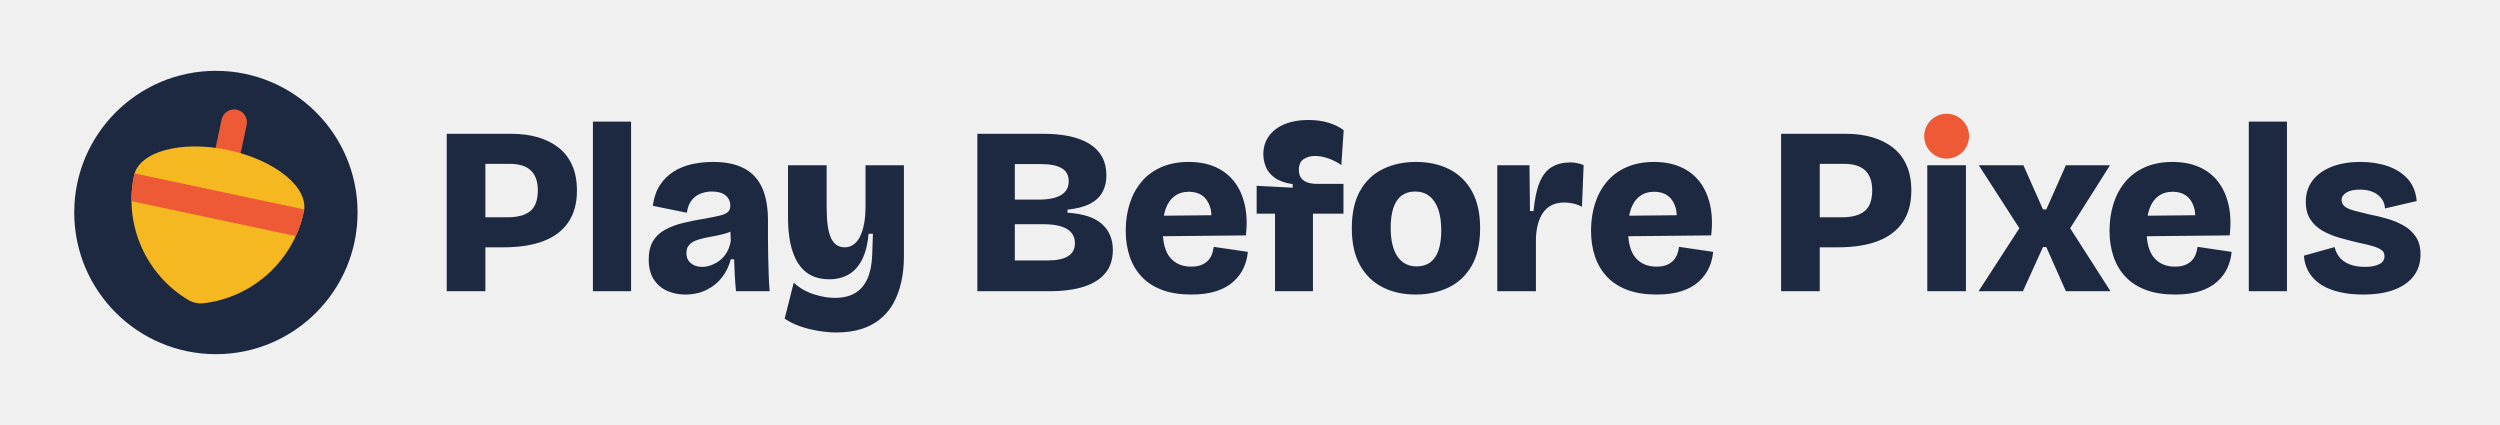
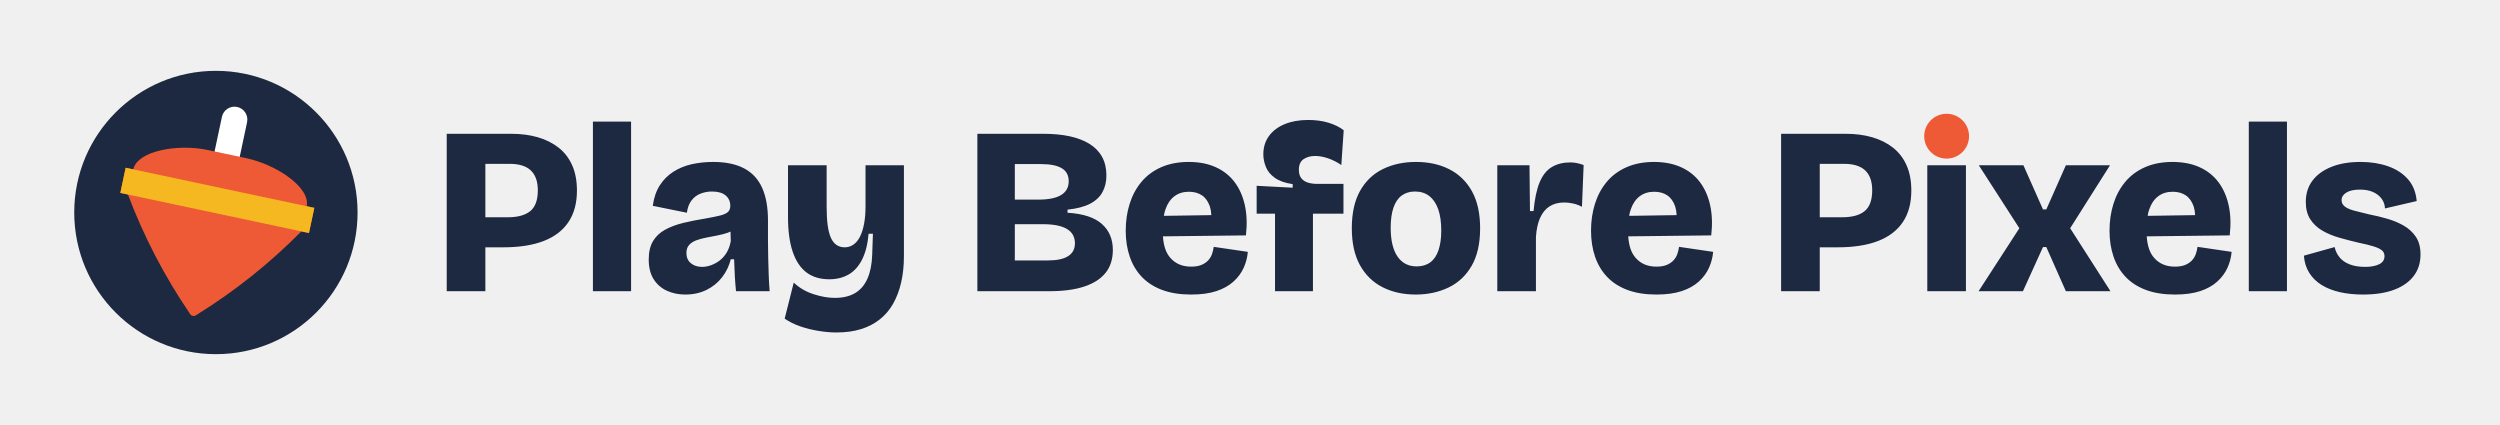
<svg xmlns="http://www.w3.org/2000/svg" viewBox="-297 -1221 10453.8 1782" width="1000" height="170" role="img" aria-label="Play Before Pixels">
  <circle cx="594" cy="-330" r="594" fill="#1D2940" />
-   <g transform="translate(594 -330) scale(0.91) translate(14.08 -87.27) rotate(12)">
-     <path fill="#EE5A36" d="M-59 -102.5V-336A59 59 0 0 1 59 -336V-102.5Z" />
-     <path fill="#F5B820" d="M-400 0A400 205 0 0 1 400 0A538 538 0 0 1 32.57 510.25Q0 520 -32.57 510.25A538 538 0 0 1 -400 0Z" />
-     <path fill="#EE5A36" d="M-399.52 -10H399.52A400 205 0 0 1 400 0A538 538 0 0 1 386.9 118H-386.9A538 538 0 0 1 -400 0A400 205 0 0 1 -399.52 -10Z" />
-   </g>
-   <path fill="#1D2940" d="M1680.8 -184V-310H1817.8Q1880.8 -310 1912.3 -336Q1943.8 -362 1943.8 -423Q1943.8 -478 1914.8 -506Q1885.8 -534 1825.8 -534H1680.8V-660H1832.8Q1893.8 -660 1943.8 -645.5Q1993.8 -631 2030.8 -602Q2067.8 -573 2087.8 -528Q2107.8 -483 2107.8 -422Q2107.8 -343 2072.3 -290Q2036.8 -237 1968.3 -210.5Q1899.8 -184 1798.8 -184ZM1561.8 0V-660H1723.8V0ZM2174.8 0V-711H2334.8V0ZM2561.8 14Q2519.8 14 2484.8 -2Q2449.8 -18 2429.3 -50.5Q2408.8 -83 2408.8 -133Q2408.8 -180 2426.8 -210Q2444.8 -240 2477.8 -258Q2510.8 -276 2554.3 -286.5Q2597.8 -297 2647.8 -305Q2686.8 -312 2708.8 -317.5Q2730.8 -323 2740.8 -332Q2750.8 -341 2750.8 -358Q2750.8 -385 2731.3 -401.5Q2711.8 -418 2673.8 -418Q2648.8 -418 2625.8 -409Q2602.8 -400 2587.8 -380Q2572.8 -360 2568.8 -329L2425.8 -358Q2432.8 -409 2455.3 -444Q2477.8 -479 2512.3 -501Q2546.8 -523 2589.3 -532.5Q2631.8 -542 2678.8 -542Q2757.8 -542 2808.8 -515Q2859.8 -488 2884.3 -433.5Q2908.8 -379 2908.8 -297V-210Q2908.8 -176 2909.8 -140.5Q2910.8 -105 2911.8 -70Q2912.8 -35 2915.8 0H2774.8Q2771.8 -29 2769.8 -63Q2767.8 -97 2766.8 -134H2752.8Q2742.8 -93 2716.8 -59Q2690.8 -25 2651.3 -5.5Q2611.8 14 2561.8 14ZM2632.8 -102Q2649.8 -102 2668.8 -108.5Q2687.8 -115 2705.3 -128Q2722.8 -141 2735.3 -161.5Q2747.8 -182 2752.8 -210L2750.8 -266L2774.8 -265Q2760.8 -252 2739.8 -245Q2718.8 -238 2695.3 -233.5Q2671.8 -229 2648.8 -224.5Q2625.8 -220 2607.3 -213Q2588.8 -206 2577.8 -193.5Q2566.8 -181 2566.8 -160Q2566.8 -133 2585.3 -117.5Q2603.8 -102 2632.8 -102ZM3195.8 173Q3160.8 173 3120.8 166.5Q3080.8 160 3044.3 147.5Q3007.8 135 2978.8 115L3016.8 -36Q3051.8 -3 3099.8 12.5Q3147.8 28 3188.8 28Q3239.8 28 3273.8 8Q3307.8 -12 3325.8 -52.5Q3343.8 -93 3345.8 -153L3348.8 -241H3330.8Q3324.8 -175 3303.3 -132.5Q3281.8 -90 3246.8 -70Q3211.8 -50 3165.8 -50Q3107.8 -50 3069.8 -79Q3031.8 -108 3012.3 -166Q2992.8 -224 2992.8 -311V-528H3154.8V-352Q3154.8 -263 3172.8 -223.5Q3190.8 -184 3230.8 -184Q3250.8 -184 3267.3 -195.5Q3283.8 -207 3294.8 -229Q3305.8 -251 3311.8 -283Q3317.8 -315 3317.8 -355V-528H3478.8V-147Q3478.8 -87 3467.3 -37Q3455.8 13 3433.8 52Q3411.8 91 3377.8 118Q3343.8 145 3298.8 159Q3253.8 173 3195.8 173ZM3786.8 0V-660H4063.8Q4125.8 -660 4174.3 -649.5Q4222.8 -639 4257.3 -617.5Q4291.8 -596 4309.8 -563Q4327.8 -530 4327.8 -485Q4327.8 -446 4311.3 -415.5Q4294.8 -385 4258.8 -366.5Q4222.8 -348 4164.8 -342V-329Q4262.8 -323 4308.8 -282Q4354.8 -241 4354.8 -173Q4354.8 -115 4324.3 -77Q4293.8 -39 4234.8 -19.5Q4175.8 0 4088.8 0ZM3943.8 -129H4082.8Q4138.8 -129 4167.3 -147Q4195.8 -165 4195.8 -201Q4195.8 -241 4162.3 -261Q4128.8 -281 4060.8 -281H3943.8ZM3943.8 -384H4041.8Q4106.8 -384 4138.3 -403.5Q4169.8 -423 4169.8 -461Q4169.8 -498 4140.8 -515.5Q4111.8 -533 4053.8 -533H3943.8ZM4682.8 14Q4613.8 14 4562.3 -5Q4510.8 -24 4476.8 -59.5Q4442.8 -95 4425.8 -144.5Q4408.8 -194 4408.8 -254Q4408.8 -314 4425.3 -366.5Q4441.8 -419 4474.8 -458.5Q4507.8 -498 4557.8 -520Q4607.8 -542 4672.8 -542Q4737.8 -542 4786.3 -520Q4834.8 -498 4865.3 -457.5Q4895.8 -417 4908.3 -360.5Q4920.8 -304 4912.8 -234L4512.8 -230V-316L4807.8 -319L4765.8 -275Q4772.8 -324 4761.8 -355.5Q4750.8 -387 4728.3 -402Q4705.8 -417 4673.8 -417Q4637.8 -417 4612.8 -398Q4587.8 -379 4575.8 -344Q4563.8 -309 4563.8 -259Q4563.8 -177 4595.8 -140Q4627.8 -103 4682.8 -103Q4708.8 -103 4725.8 -110Q4742.8 -117 4753.8 -128.5Q4764.8 -140 4770.3 -155Q4775.8 -170 4777.8 -186L4920.8 -165Q4917.8 -130 4903.3 -98Q4888.8 -66 4860.8 -40.5Q4832.8 -15 4789.3 -0.5Q4745.8 14 4682.8 14ZM5034.8 0V-325H4957.8V-442L5108.8 -434V-449Q5060.8 -456 5033.8 -475.5Q5006.8 -495 4996.3 -521.5Q4985.8 -548 4985.8 -574Q4985.8 -618 5009.3 -650.5Q5032.8 -683 5075.3 -700.5Q5117.8 -718 5173.8 -718Q5220.8 -718 5258.8 -706.5Q5296.8 -695 5322.8 -675L5312.8 -529Q5286.8 -547 5257.8 -557Q5228.8 -567 5202.8 -567Q5173.8 -567 5154.3 -553.5Q5134.8 -540 5134.8 -509Q5134.8 -487 5144.8 -474Q5154.8 -461 5172.3 -455.5Q5189.8 -450 5211.8 -450H5321.8V-325H5193.8V0ZM5624.8 14Q5545.8 14 5485.3 -17Q5424.8 -48 5390.8 -109.5Q5356.8 -171 5356.8 -264Q5356.8 -359 5391.3 -420.5Q5425.8 -482 5486.8 -512Q5547.8 -542 5625.8 -542Q5705.8 -542 5766.3 -511Q5826.8 -480 5860.8 -418.5Q5894.8 -357 5894.8 -264Q5894.8 -168 5859.3 -106.5Q5823.8 -45 5762.3 -15.5Q5700.8 14 5624.8 14ZM5628.8 -104Q5662.8 -104 5685.8 -121Q5708.8 -138 5720.3 -172Q5731.8 -206 5731.8 -254Q5731.8 -307 5719.3 -343Q5706.8 -379 5682.3 -398.5Q5657.8 -418 5621.8 -418Q5588.8 -418 5565.8 -401Q5542.8 -384 5531.3 -350Q5519.8 -316 5519.8 -266Q5519.8 -187 5548.3 -145.5Q5576.8 -104 5628.8 -104ZM5966.8 0V-262V-528H6101.8L6103.8 -336H6118.8Q6125.8 -412 6144.3 -456.5Q6162.8 -501 6195.3 -520.5Q6227.8 -540 6272.8 -540Q6285.8 -540 6299.3 -537.5Q6312.8 -535 6328.8 -529L6321.8 -354Q6302.8 -364 6283.3 -368Q6263.8 -372 6247.8 -372Q6211.8 -372 6186.3 -356Q6160.8 -340 6146.3 -307.5Q6131.8 -275 6128.8 -227V0ZM6633.8 14Q6564.8 14 6513.3 -5Q6461.8 -24 6427.8 -59.5Q6393.8 -95 6376.8 -144.5Q6359.8 -194 6359.8 -254Q6359.8 -314 6376.3 -366.5Q6392.8 -419 6425.8 -458.5Q6458.8 -498 6508.8 -520Q6558.8 -542 6623.8 -542Q6688.8 -542 6737.3 -520Q6785.8 -498 6816.3 -457.5Q6846.8 -417 6859.3 -360.5Q6871.8 -304 6863.8 -234L6463.8 -230V-316L6758.8 -319L6716.8 -275Q6723.8 -324 6712.8 -355.5Q6701.8 -387 6679.3 -402Q6656.8 -417 6624.8 -417Q6588.8 -417 6563.8 -398Q6538.8 -379 6526.8 -344Q6514.8 -309 6514.8 -259Q6514.8 -177 6546.8 -140Q6578.8 -103 6633.8 -103Q6659.8 -103 6676.8 -110Q6693.8 -117 6704.8 -128.5Q6715.8 -140 6721.3 -155Q6726.8 -170 6728.8 -186L6871.8 -165Q6868.8 -130 6854.3 -98Q6839.8 -66 6811.8 -40.5Q6783.8 -15 6740.3 -0.5Q6696.8 14 6633.8 14ZM7275.8 -184V-310H7412.8Q7475.8 -310 7507.3 -336Q7538.8 -362 7538.8 -423Q7538.8 -478 7509.8 -506Q7480.8 -534 7420.8 -534H7275.8V-660H7427.8Q7488.8 -660 7538.8 -645.5Q7588.8 -631 7625.8 -602Q7662.8 -573 7682.8 -528Q7702.8 -483 7702.8 -422Q7702.8 -343 7667.3 -290Q7631.8 -237 7563.3 -210.5Q7494.8 -184 7393.8 -184ZM7156.8 0V-660H7318.8V0ZM7769.8 0V-528H7931.8V0ZM7984.8 0 8155.8 -264 7985.8 -528H8172.8L8254.8 -343H8268.8L8350.8 -528H8535.8L8368.8 -264L8537.8 0H8350.8L8268.8 -185H8254.8L8170.8 0ZM8807.8 14Q8738.8 14 8687.3 -5Q8635.8 -24 8601.8 -59.5Q8567.8 -95 8550.8 -144.5Q8533.8 -194 8533.8 -254Q8533.8 -314 8550.3 -366.5Q8566.8 -419 8599.8 -458.5Q8632.8 -498 8682.8 -520Q8732.8 -542 8797.8 -542Q8862.8 -542 8911.3 -520Q8959.8 -498 8990.3 -457.5Q9020.8 -417 9033.3 -360.5Q9045.8 -304 9037.8 -234L8637.8 -230V-316L8932.8 -319L8890.8 -275Q8897.8 -324 8886.8 -355.5Q8875.8 -387 8853.3 -402Q8830.8 -417 8798.8 -417Q8762.8 -417 8737.8 -398Q8712.8 -379 8700.8 -344Q8688.8 -309 8688.8 -259Q8688.8 -177 8720.8 -140Q8752.8 -103 8807.8 -103Q8833.8 -103 8850.8 -110Q8867.8 -117 8878.8 -128.5Q8889.8 -140 8895.3 -155Q8900.8 -170 8902.8 -186L9045.8 -165Q9042.8 -130 9028.3 -98Q9013.8 -66 8985.8 -40.5Q8957.8 -15 8914.3 -0.5Q8870.8 14 8807.8 14ZM9117.8 0V-711H9277.8V0ZM9596.8 14Q9543.8 14 9499.8 4Q9455.8 -6 9423.3 -26Q9390.8 -46 9371.3 -77Q9351.8 -108 9348.8 -149L9477.8 -185Q9482.8 -161 9498.3 -142Q9513.8 -123 9540.8 -112.5Q9567.8 -102 9605.8 -102Q9641.8 -102 9664.3 -113Q9686.8 -124 9686.8 -147Q9686.8 -162 9676.3 -171Q9665.8 -180 9642.3 -187.5Q9618.8 -195 9579.8 -203Q9536.8 -213 9496.8 -224.5Q9456.8 -236 9425.3 -254.5Q9393.8 -273 9375.3 -302Q9356.8 -331 9356.8 -374Q9356.8 -426 9384.3 -463Q9411.8 -500 9463.3 -521Q9514.8 -542 9586.8 -542Q9649.8 -542 9701.3 -524Q9752.8 -506 9784.8 -470Q9816.8 -434 9821.8 -378L9688.8 -347Q9687.8 -371 9673.8 -389Q9659.8 -407 9637.3 -416.5Q9614.8 -426 9583.8 -426Q9546.8 -426 9526.8 -413.5Q9506.8 -401 9506.8 -382Q9506.8 -366 9519.8 -355.5Q9532.8 -345 9558.8 -338Q9584.8 -331 9622.8 -322Q9659.8 -315 9697.8 -304Q9735.8 -293 9767.3 -275Q9798.8 -257 9818.3 -228Q9837.8 -199 9837.8 -154Q9837.8 -102 9809.8 -64.5Q9781.8 -27 9728.3 -6.5Q9674.8 14 9596.8 14Z" />
+   <path fill="#FFFFFF" d="M573.4 -515.37L619.24 -731.02A53.91 53.91 0 0 1 724.71 -708.6L678.87 -492.95Z" />
+   <path fill="#EE5A36" d="M193.19 -412.13L215.61 -517.6L247.63 -510.79C264.14 -588.48 433.03 -619.02 560.16 -592L722.14 -557.57C849.27 -530.55 991.14 -433.95 974.63 -356.26L1006.64 -349.46L984.22 -243.99L952.21 -250.79Q755.13 -51.55 517.2 96.53Q494.63 114.55 481.34 88.9Q324.21 -143.15 225.21 -405.32Z" />
+   <path fill="#F5B820" d="M215.61 -517.6L1006.64 -349.46L984.22 -243.99L193.19 -412.13Z" />
+   <path fill="#1D2940" d="M1561.8 0V-660H1832.8Q1893.8 -660 1943.8 -645.5Q1993.8 -631 2030.8 -602Q2067.8 -573 2087.8 -528Q2107.8 -483 2107.8 -422Q2107.8 -343 2072.3 -290Q2036.8 -237 1968.3 -210.5Q1899.8 -184 1798.8 -184H1723.8V0ZM1723.8 -534V-310H1817.8Q1880.8 -310 1912.3 -336Q1943.8 -362 1943.8 -423Q1943.8 -478 1914.8 -506Q1885.8 -534 1825.8 -534ZM2174.8 0V-711H2334.8V0ZM2561.8 14Q2519.8 14 2484.8 -2Q2449.8 -18 2429.3 -50.5Q2408.8 -83 2408.8 -133Q2408.8 -180 2426.8 -210Q2444.8 -240 2477.8 -258Q2510.8 -276 2554.3 -286.5Q2597.8 -297 2647.8 -305Q2686.8 -312 2708.8 -317.5Q2730.8 -323 2740.8 -332Q2750.8 -341 2750.8 -358Q2750.8 -385 2731.3 -401.5Q2711.8 -418 2673.8 -418Q2648.8 -418 2625.8 -409Q2602.8 -400 2587.8 -380Q2572.8 -360 2568.8 -329L2425.8 -358Q2432.8 -409 2455.3 -444Q2477.8 -479 2512.3 -501Q2546.8 -523 2589.3 -532.5Q2631.8 -542 2678.8 -542Q2757.8 -542 2808.8 -515Q2859.8 -488 2884.3 -433.5Q2908.8 -379 2908.8 -297V-210Q2908.8 -176 2909.8 -140.5Q2910.8 -105 2911.8 -70Q2912.8 -35 2915.8 0H2774.8Q2771.8 -29 2769.8 -63Q2767.8 -97 2766.8 -134H2752.8Q2742.8 -93 2716.8 -59Q2690.8 -25 2651.3 -5.5Q2611.8 14 2561.8 14ZM2632.8 -102Q2649.8 -102 2668.8 -108.5Q2687.8 -115 2705.3 -128Q2722.8 -141 2735.3 -161.5Q2747.8 -182 2752.8 -210L2751.8 -250Q2745.8 -247 2739.8 -245Q2718.8 -238 2695.3 -233.5Q2671.8 -229 2648.8 -224.5Q2625.8 -220 2607.3 -213Q2588.8 -206 2577.8 -193.5Q2566.8 -181 2566.8 -160Q2566.8 -133 2585.3 -117.5Q2603.8 -102 2632.8 -102ZM3195.8 173Q3160.8 173 3120.8 166.5Q3080.8 160 3044.3 147.5Q3007.8 135 2978.8 115L3016.8 -36Q3051.8 -3 3099.8 12.5Q3147.8 28 3188.8 28Q3239.8 28 3273.8 8Q3307.8 -12 3325.8 -52.5Q3343.8 -93 3345.8 -153L3348.8 -241H3330.8Q3324.8 -175 3303.3 -132.5Q3281.8 -90 3246.8 -70Q3211.8 -50 3165.8 -50Q3107.8 -50 3069.8 -79Q3031.8 -108 3012.3 -166Q2992.8 -224 2992.8 -311V-528H3154.8V-352Q3154.8 -263 3172.8 -223.5Q3190.8 -184 3230.8 -184Q3250.8 -184 3267.3 -195.5Q3283.8 -207 3294.8 -229Q3305.8 -251 3311.8 -283Q3317.8 -315 3317.8 -355V-528H3478.8V-147Q3478.8 -87 3467.3 -37Q3455.8 13 3433.8 52Q3411.8 91 3377.8 118Q3343.8 145 3298.8 159Q3253.8 173 3195.8 173ZM3786.8 0V-660H4063.8Q4125.8 -660 4174.3 -649.5Q4222.8 -639 4257.3 -617.5Q4291.8 -596 4309.8 -563Q4327.8 -530 4327.8 -485Q4327.8 -446 4311.3 -415.5Q4294.8 -385 4258.8 -366.5Q4222.8 -348 4164.8 -342V-329Q4262.8 -323 4308.8 -282Q4354.8 -241 4354.8 -173Q4354.8 -115 4324.3 -77Q4293.8 -39 4234.8 -19.5Q4175.8 0 4088.8 0ZM3943.8 -129H4082.8Q4138.8 -129 4167.3 -147Q4195.8 -165 4195.8 -201Q4195.8 -241 4162.3 -261Q4128.8 -281 4060.8 -281H3943.8ZM3943.8 -384H4041.8Q4106.8 -384 4138.3 -403.5Q4169.8 -423 4169.8 -461Q4169.8 -498 4140.8 -515.5Q4111.8 -533 4053.8 -533H3943.8ZM4682.8 14Q4613.8 14 4562.3 -5Q4510.8 -24 4476.8 -59.5Q4442.8 -95 4425.8 -144.5Q4408.8 -194 4408.8 -254Q4408.8 -314 4425.3 -366.5Q4441.8 -419 4474.8 -458.5Q4507.8 -498 4557.8 -520Q4607.8 -542 4672.8 -542Q4737.8 -542 4786.3 -520Q4834.8 -498 4865.3 -457.5Q4895.8 -417 4908.3 -360.5Q4920.8 -304 4912.8 -234L4564.8 -230Q4568.8 -170 4595.8 -140Q4627.8 -103 4682.8 -103Q4708.8 -103 4725.8 -110Q4742.8 -117 4753.8 -128.5Q4764.8 -140 4770.3 -155Q4775.8 -170 4777.8 -186L4920.8 -165Q4917.8 -130 4903.3 -98Q4888.8 -66 4860.8 -40.5Q4832.8 -15 4789.3 -0.5Q4745.8 14 4682.8 14ZM4568.8 -316 4767.8 -319Q4766.8 -339 4761.8 -355Q4750.8 -387 4728.3 -402Q4705.8 -417 4673.8 -417Q4637.8 -417 4612.8 -398Q4587.8 -379 4575.8 -344Q4570.8 -331 4568.8 -316ZM5034.8 0V-325H4957.8V-442L5108.8 -434V-449Q5060.8 -456 5033.8 -475.5Q5006.8 -495 4996.3 -521.5Q4985.8 -548 4985.8 -574Q4985.8 -618 5009.3 -650.5Q5032.8 -683 5075.3 -700.5Q5117.8 -718 5173.8 -718Q5220.8 -718 5258.8 -706.5Q5296.8 -695 5322.8 -675L5312.8 -529Q5286.8 -547 5257.8 -557Q5228.8 -567 5202.8 -567Q5173.8 -567 5154.3 -553.5Q5134.8 -540 5134.8 -509Q5134.8 -487 5144.8 -474Q5154.8 -461 5172.3 -455.5Q5189.8 -450 5211.8 -450H5321.8V-325H5193.8V0ZM5624.8 14Q5545.8 14 5485.3 -17Q5424.8 -48 5390.8 -109.5Q5356.8 -171 5356.8 -264Q5356.8 -359 5391.3 -420.5Q5425.8 -482 5486.8 -512Q5547.8 -542 5625.8 -542Q5705.8 -542 5766.3 -511Q5826.8 -480 5860.8 -418.5Q5894.8 -357 5894.8 -264Q5894.8 -168 5859.3 -106.5Q5823.8 -45 5762.3 -15.5Q5700.8 14 5624.8 14ZM5628.8 -104Q5662.8 -104 5685.8 -121Q5708.8 -138 5720.3 -172Q5731.8 -206 5731.8 -254Q5731.8 -307 5719.3 -343Q5706.8 -379 5682.3 -398.5Q5657.8 -418 5621.8 -418Q5588.8 -418 5565.8 -401Q5542.8 -384 5531.3 -350Q5519.8 -316 5519.8 -266Q5519.8 -187 5548.3 -145.5Q5576.8 -104 5628.8 -104ZM5966.8 0V-528H6101.8L6103.8 -336H6118.8Q6125.8 -412 6144.3 -456.5Q6162.8 -501 6195.3 -520.5Q6227.8 -540 6272.8 -540Q6285.8 -540 6299.3 -537.5Q6312.8 -535 6328.8 -529L6321.8 -354Q6302.8 -364 6283.3 -368Q6263.8 -372 6247.8 -372Q6211.8 -372 6186.3 -356Q6160.8 -340 6146.3 -307.5Q6131.8 -275 6128.8 -227V0ZM6633.8 14Q6564.8 14 6513.3 -5Q6461.8 -24 6427.8 -59.5Q6393.8 -95 6376.8 -144.5Q6359.8 -194 6359.8 -254Q6359.8 -314 6376.3 -366.5Q6392.8 -419 6425.8 -458.5Q6458.8 -498 6508.8 -520Q6558.8 -542 6623.8 -542Q6688.8 -542 6737.3 -520Q6785.8 -498 6816.3 -457.5Q6846.8 -417 6859.3 -360.5Q6871.8 -304 6863.8 -234L6515.8 -230Q6519.8 -170 6546.8 -140Q6578.8 -103 6633.8 -103Q6659.8 -103 6676.8 -110Q6693.8 -117 6704.8 -128.5Q6715.8 -140 6721.3 -155Q6726.8 -170 6728.8 -186L6871.8 -165Q6868.8 -130 6854.3 -98Q6839.8 -66 6811.8 -40.5Q6783.8 -15 6740.3 -0.5Q6696.8 14 6633.8 14ZM6519.8 -316 6718.8 -319Q6717.8 -339 6712.8 -355Q6701.8 -387 6679.3 -402Q6656.8 -417 6624.8 -417Q6588.8 -417 6563.8 -398Q6538.8 -379 6526.8 -344Q6521.8 -331 6519.8 -316ZM7156.8 0V-660H7427.8Q7488.8 -660 7538.8 -645.5Q7588.8 -631 7625.8 -602Q7662.8 -573 7682.8 -528Q7702.8 -483 7702.8 -422Q7702.8 -343 7667.3 -290Q7631.8 -237 7563.3 -210.5Q7494.8 -184 7393.8 -184H7318.8V0ZM7318.8 -534V-310H7412.8Q7475.8 -310 7507.3 -336Q7538.8 -362 7538.8 -423Q7538.8 -478 7509.8 -506Q7480.8 -534 7420.8 -534ZM7769.8 0V-528H7931.8V0ZM7984.8 0 8155.8 -264 7985.8 -528H8172.8L8254.8 -343H8268.8L8350.8 -528H8535.8L8368.8 -264L8537.8 0H8350.8L8268.8 -185H8254.8L8170.8 0ZM8807.8 14Q8738.8 14 8687.3 -5Q8635.8 -24 8601.8 -59.5Q8567.8 -95 8550.8 -144.5Q8533.8 -194 8533.8 -254Q8533.8 -314 8550.3 -366.5Q8566.8 -419 8599.8 -458.5Q8632.8 -498 8682.8 -520Q8732.8 -542 8797.8 -542Q8862.8 -542 8911.3 -520Q8959.8 -498 8990.3 -457.5Q9020.8 -417 9033.3 -360.5Q9045.8 -304 9037.8 -234L8689.8 -230Q8693.8 -170 8720.8 -140Q8752.8 -103 8807.8 -103Q8833.8 -103 8850.8 -110Q8867.8 -117 8878.8 -128.5Q8889.8 -140 8895.3 -155Q8900.8 -170 8902.8 -186L9045.8 -165Q9042.8 -130 9028.3 -98Q9013.8 -66 8985.8 -40.5Q8957.8 -15 8914.3 -0.5Q8870.8 14 8807.8 14ZM8693.8 -316 8892.8 -319Q8891.8 -339 8886.8 -355Q8875.8 -387 8853.3 -402Q8830.8 -417 8798.8 -417Q8762.8 -417 8737.8 -398Q8712.8 -379 8700.8 -344Q8695.8 -331 8693.8 -316ZM9117.8 0V-711H9277.8V0ZM9596.8 14Q9543.8 14 9499.8 4Q9455.8 -6 9423.3 -26Q9390.8 -46 9371.3 -77Q9351.8 -108 9348.8 -149L9477.8 -185Q9482.8 -161 9498.3 -142Q9513.8 -123 9540.8 -112.5Q9567.8 -102 9605.8 -102Q9641.8 -102 9664.3 -113Q9686.8 -124 9686.8 -147Q9686.8 -162 9676.3 -171Q9665.8 -180 9642.3 -187.5Q9618.8 -195 9579.8 -203Q9536.8 -213 9496.8 -224.5Q9456.8 -236 9425.3 -254.5Q9393.8 -273 9375.3 -302Q9356.8 -331 9356.8 -374Q9356.8 -426 9384.3 -463Q9411.8 -500 9463.3 -521Q9514.8 -542 9586.8 -542Q9649.8 -542 9701.3 -524Q9752.8 -506 9784.8 -470Q9816.8 -434 9821.8 -378L9688.8 -347Q9687.8 -371 9673.8 -389Q9659.8 -407 9637.3 -416.5Q9614.8 -426 9583.8 -426Q9546.8 -426 9526.8 -413.5Q9506.8 -401 9506.8 -382Q9506.8 -366 9519.8 -355.5Q9532.8 -345 9558.8 -338Q9584.8 -331 9622.8 -322Q9659.8 -315 9697.8 -304Q9735.8 -293 9767.3 -275Q9798.8 -257 9818.3 -228Q9837.8 -199 9837.8 -154Q9837.8 -102 9809.8 -64.5Q9781.8 -27 9728.3 -6.5Q9674.8 14 9596.8 14Z" />
  <circle cx="7850.8" cy="-650" r="94" fill="#EE5A36" />
</svg>
